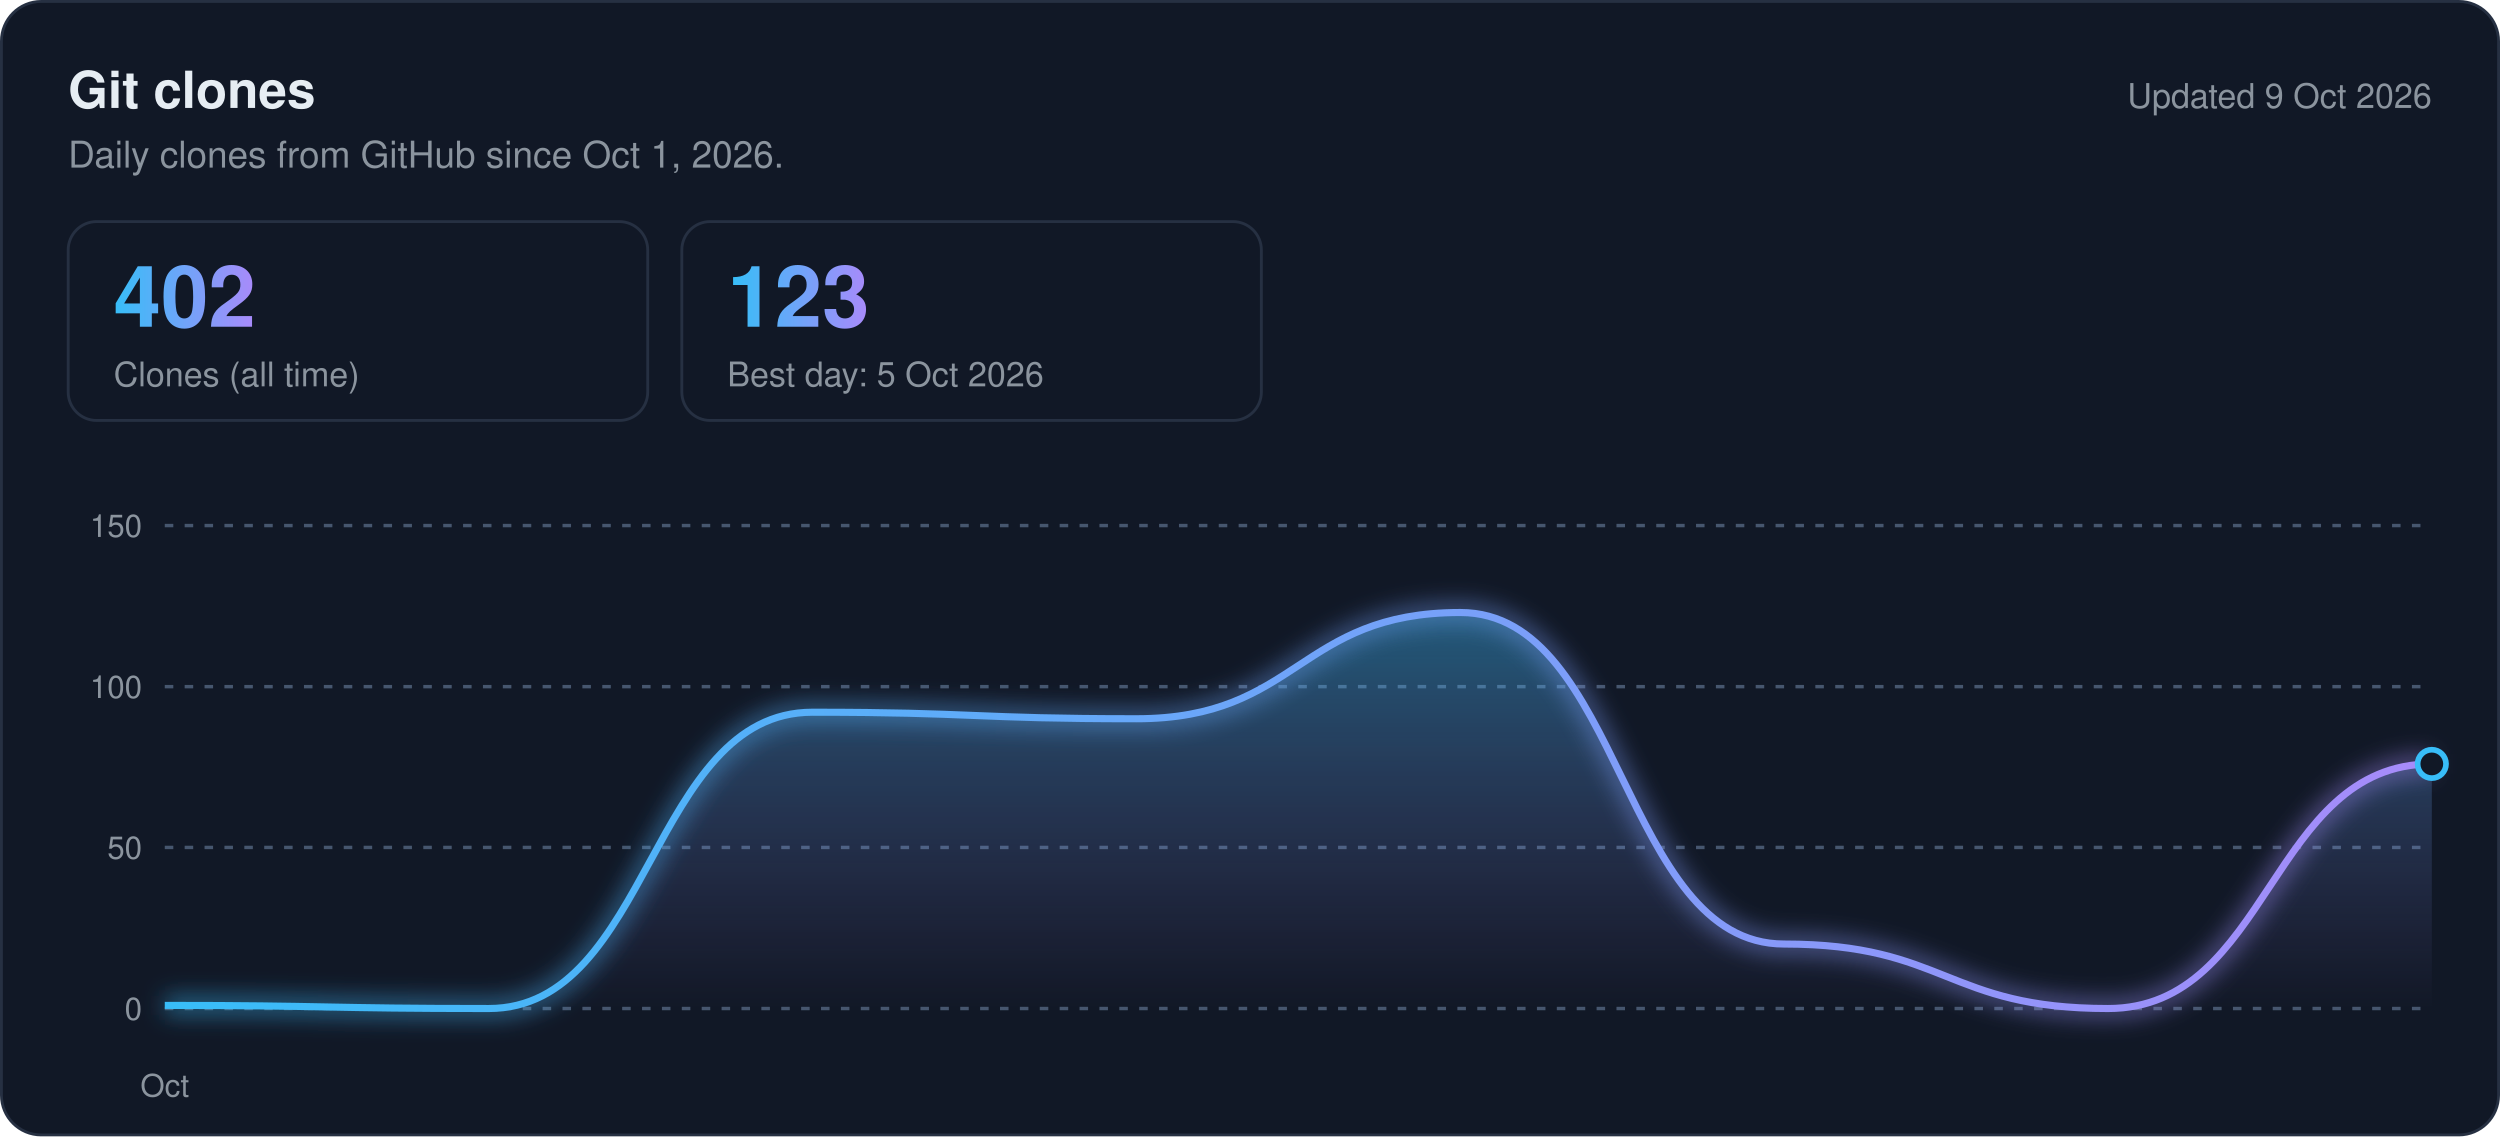
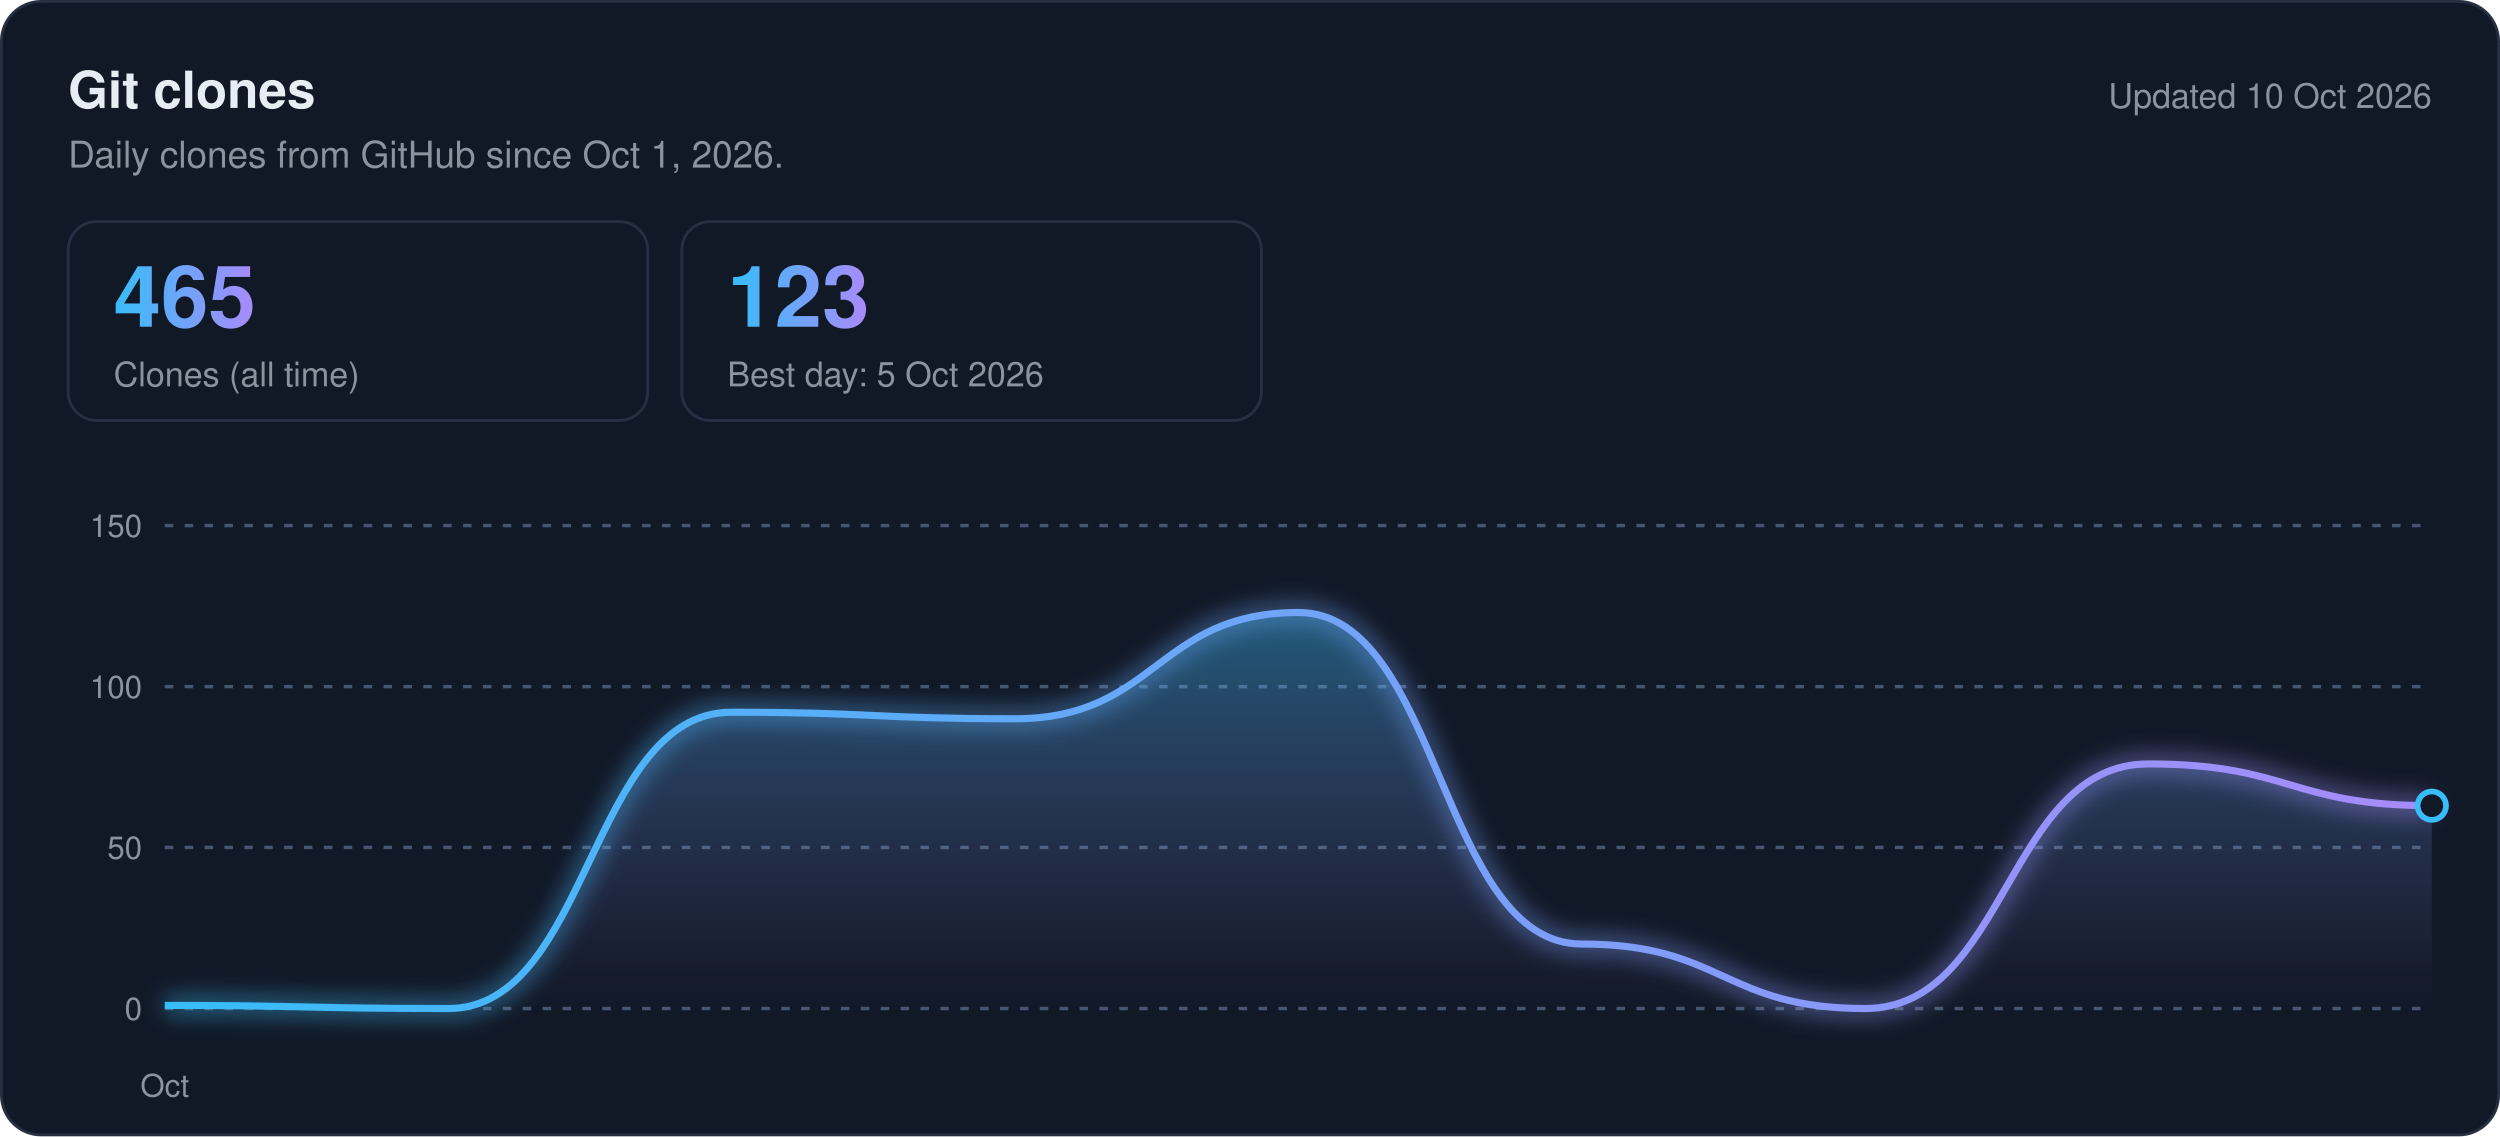
<svg xmlns="http://www.w3.org/2000/svg" viewBox="0 0 880 400" width="880" height="400" role="img" aria-label="Git clones" font-family="'Segoe UI', system-ui, -apple-system, Helvetica, Arial, sans-serif">
  <style>@keyframes draw{from{stroke-dasharray:1;stroke-dashoffset:1}to{stroke-dasharray:1;stroke-dashoffset:0}}@keyframes fade{from{opacity:0}}.ln,.gw{animation:draw 2.2s ease-out .2s backwards}.fd{animation:fade 1.4s ease 1.2s backwards}@media (prefers-reduced-motion:reduce){.lwv{display:none}}@media (prefers-reduced-motion:reduce){*{animation:none!important}}</style>
  <defs>
    <linearGradient id="lg" x1="0" x2="1">
      <stop offset="0" stop-color="#38bdf8" />
      <stop offset="1" stop-color="#a78bfa" />
    </linearGradient>
    <linearGradient id="ag" x1="0" x2="0" y1="0" y2="1">
      <stop offset="0" stop-color="#38bdf8" stop-opacity=".4" />
      <stop offset="1" stop-color="#a78bfa" stop-opacity="0" />
    </linearGradient>
    <filter id="gw" x="-5%" y="-30%" width="110%" height="160%">
      <feGaussianBlur stdDeviation="4" />
    </filter>
    <linearGradient id="wv" gradientUnits="userSpaceOnUse" x1="0" y1="0" x2="880" y2="0" gradientTransform="translate(-90,0)">
      <stop offset="0" stop-color="#fff" stop-opacity="0" />
      <stop offset=".04" stop-color="#fff" stop-opacity="0" />
      <stop offset=".08" stop-color="#fff" stop-opacity="1" />
      <stop offset=".086" stop-color="#fff" stop-opacity="0" />
      <stop offset="1" stop-color="#fff" stop-opacity="0" />
      <animateTransform attributeName="gradientTransform" type="translate" from="-90 0" to="970 0" dur="10s" begin="2.4s" repeatCount="indefinite" />
    </linearGradient>
  </defs>
  <rect x=".5" y=".5" width="879" height="399" rx="14" fill="#111826" stroke="#263042" />
  <text x="24" y="38" font-size="18" font-weight="700" fill="#e6edf3">Git clones</text>
  <text x="24" y="59" font-size="13" fill="#8b949e">Daily clones from GitHub since Oct 1, 2026.</text>
-   <text x="856" y="38" font-size="12" fill="#8b949e" text-anchor="end">Updated 9 Oct 2026</text>
+   <text x="856" y="38" font-size="12" fill="#8b949e" text-anchor="end">Updated 10 Oct 2026</text>
  <rect x="24" y="78" width="204" height="70" rx="10" fill="none" stroke="#263042" />
-   <text x="40" y="115" font-size="30" font-weight="700" fill="url(#lg)">402</text>
+   <text x="40" y="115" font-size="30" font-weight="700" fill="url(#lg)">465</text>
  <text x="40" y="136" font-size="12" fill="#8b949e">Clones (all time)</text>
  <rect x="240" y="78" width="204" height="70" rx="10" fill="none" stroke="#263042" />
  <text x="256" y="115" font-size="30" font-weight="700" fill="url(#lg)">123</text>
  <text x="256" y="136" font-size="12" fill="#8b949e">Best day: 5 Oct 2026</text>
  <line x1="58" x2="856" y1="355.0" y2="355.0" stroke="#46566e" stroke-width="1.2" stroke-dasharray="3 4" />
  <text x="50" y="359.0" font-size="11" fill="#8b949e" text-anchor="end">0</text>
  <line x1="58" x2="856" y1="298.3" y2="298.3" stroke="#46566e" stroke-width="1.2" stroke-dasharray="3 4" />
  <text x="50" y="302.3" font-size="11" fill="#8b949e" text-anchor="end">50</text>
  <line x1="58" x2="856" y1="241.7" y2="241.7" stroke="#46566e" stroke-width="1.2" stroke-dasharray="3 4" />
  <text x="50" y="245.7" font-size="11" fill="#8b949e" text-anchor="end">100</text>
  <line x1="58" x2="856" y1="185.0" y2="185.0" stroke="#46566e" stroke-width="1.2" stroke-dasharray="3 4" />
  <text x="50" y="189.0" font-size="11" fill="#8b949e" text-anchor="end">150</text>
  <text x="58.0" y="386" font-size="11" fill="#8b949e" text-anchor="middle">Oct</text>
-   <path class="fd" d="M58.0,353.9C115.0,353.9 115.0,355.0 172.0,355.0C229.0,355.0 229.0,250.7 286.0,250.7C343.0,250.7 343.0,253.0 400.0,253.0C457.0,253.0 457.0,215.6 514.0,215.6C571.0,215.6 571.0,332.3 628.0,332.3C685.0,332.3 685.0,355.0 742.0,355.0C799.0,355.0 799.0,268.9 856.0,268.9L856.0,355.0L58.0,355.0Z" fill="url(#ag)" />
-   <path class="gw" d="M58.0,353.9C115.0,353.9 115.0,355.0 172.0,355.0C229.0,355.0 229.0,250.7 286.0,250.7C343.0,250.7 343.0,253.0 400.0,253.0C457.0,253.0 457.0,215.6 514.0,215.6C571.0,215.6 571.0,332.3 628.0,332.3C685.0,332.3 685.0,355.0 742.0,355.0C799.0,355.0 799.0,268.9 856.0,268.9" pathLength="1" fill="none" stroke="url(#lg)" stroke-width="7" stroke-opacity=".45" filter="url(#gw)" />
-   <path class="ln" d="M58.0,353.9C115.0,353.9 115.0,355.0 172.0,355.0C229.0,355.0 229.0,250.7 286.0,250.7C343.0,250.7 343.0,253.0 400.0,253.0C457.0,253.0 457.0,215.6 514.0,215.6C571.0,215.6 571.0,332.3 628.0,332.3C685.0,332.3 685.0,355.0 742.0,355.0C799.0,355.0 799.0,268.9 856.0,268.9" pathLength="1" fill="none" stroke="url(#lg)" stroke-width="2.5" stroke-linejoin="round" />
-   <path class="lwv" d="M58.0,353.9C115.0,353.9 115.0,355.0 172.0,355.0C229.0,355.0 229.0,250.7 286.0,250.7C343.0,250.7 343.0,253.0 400.0,253.0C457.0,253.0 457.0,215.6 514.0,215.6C571.0,215.6 571.0,332.3 628.0,332.3C685.0,332.3 685.0,355.0 742.0,355.0C799.0,355.0 799.0,268.9 856.0,268.9" fill="none" stroke="url(#wv)" stroke-width="5.5" stroke-linecap="round" filter="url(#gw)" />
-   <path class="lwv" d="M58.0,353.9C115.0,353.9 115.0,355.0 172.0,355.0C229.0,355.0 229.0,250.7 286.0,250.7C343.0,250.7 343.0,253.0 400.0,253.0C457.0,253.0 457.0,215.6 514.0,215.6C571.0,215.6 571.0,332.3 628.0,332.3C685.0,332.3 685.0,355.0 742.0,355.0C799.0,355.0 799.0,268.9 856.0,268.9" fill="none" stroke="url(#wv)" stroke-width="2" stroke-linecap="round" />
-   <circle class="fd" cx="856.0" cy="268.9" r="5" fill="#111826" stroke="#38bdf8" stroke-width="2" />
+   <path class="fd" d="M58.0,353.9C107.9,353.9 107.9,355.0 157.8,355.0C207.6,355.0 207.6,250.7 257.5,250.7C307.4,250.7 307.4,253.0 357.2,253.0C407.1,253.0 407.1,215.6 457.0,215.6C506.9,215.6 506.9,332.3 556.8,332.3C606.6,332.3 606.6,355.0 656.5,355.0C706.4,355.0 706.4,268.9 756.2,268.9C806.1,268.9 806.1,283.6 856.0,283.6L856.0,355.0L58.0,355.0Z" fill="url(#ag)" />
+   <path class="gw" d="M58.0,353.9C107.9,353.9 107.9,355.0 157.8,355.0C207.6,355.0 207.6,250.7 257.5,250.7C307.4,250.7 307.4,253.0 357.2,253.0C407.1,253.0 407.1,215.6 457.0,215.6C506.9,215.6 506.9,332.3 556.8,332.3C606.6,332.3 606.6,355.0 656.5,355.0C706.4,355.0 706.4,268.9 756.2,268.9C806.1,268.9 806.1,283.6 856.0,283.6" pathLength="1" fill="none" stroke="url(#lg)" stroke-width="7" stroke-opacity=".45" filter="url(#gw)" />
+   <path class="ln" d="M58.0,353.9C107.9,353.9 107.9,355.0 157.8,355.0C207.6,355.0 207.6,250.7 257.5,250.7C307.4,250.7 307.4,253.0 357.2,253.0C407.1,253.0 407.1,215.6 457.0,215.6C506.9,215.6 506.9,332.3 556.8,332.3C606.6,332.3 606.6,355.0 656.5,355.0C706.4,355.0 706.4,268.9 756.2,268.9C806.1,268.9 806.1,283.6 856.0,283.6" pathLength="1" fill="none" stroke="url(#lg)" stroke-width="2.5" stroke-linejoin="round" />
+   <path class="lwv" d="M58.0,353.9C107.9,353.9 107.9,355.0 157.8,355.0C207.6,355.0 207.6,250.7 257.5,250.7C307.4,250.7 307.4,253.0 357.2,253.0C407.1,253.0 407.1,215.6 457.0,215.6C506.9,215.6 506.9,332.3 556.8,332.3C606.6,332.3 606.6,355.0 656.5,355.0C706.4,355.0 706.4,268.9 756.2,268.9C806.1,268.9 806.1,283.6 856.0,283.6" fill="none" stroke="url(#wv)" stroke-width="5.5" stroke-linecap="round" filter="url(#gw)" />
+   <path class="lwv" d="M58.0,353.9C107.9,353.9 107.9,355.0 157.8,355.0C207.6,355.0 207.6,250.7 257.5,250.7C307.4,250.7 307.4,253.0 357.2,253.0C407.1,253.0 407.1,215.6 457.0,215.6C506.9,215.6 506.9,332.3 556.8,332.3C606.6,332.3 606.6,355.0 656.5,355.0C706.4,355.0 706.4,268.9 756.2,268.9C806.1,268.9 806.1,283.6 856.0,283.6" fill="none" stroke="url(#wv)" stroke-width="2" stroke-linecap="round" />
+   <circle class="fd" cx="856.0" cy="283.6" r="5" fill="#111826" stroke="#38bdf8" stroke-width="2" />
</svg>
